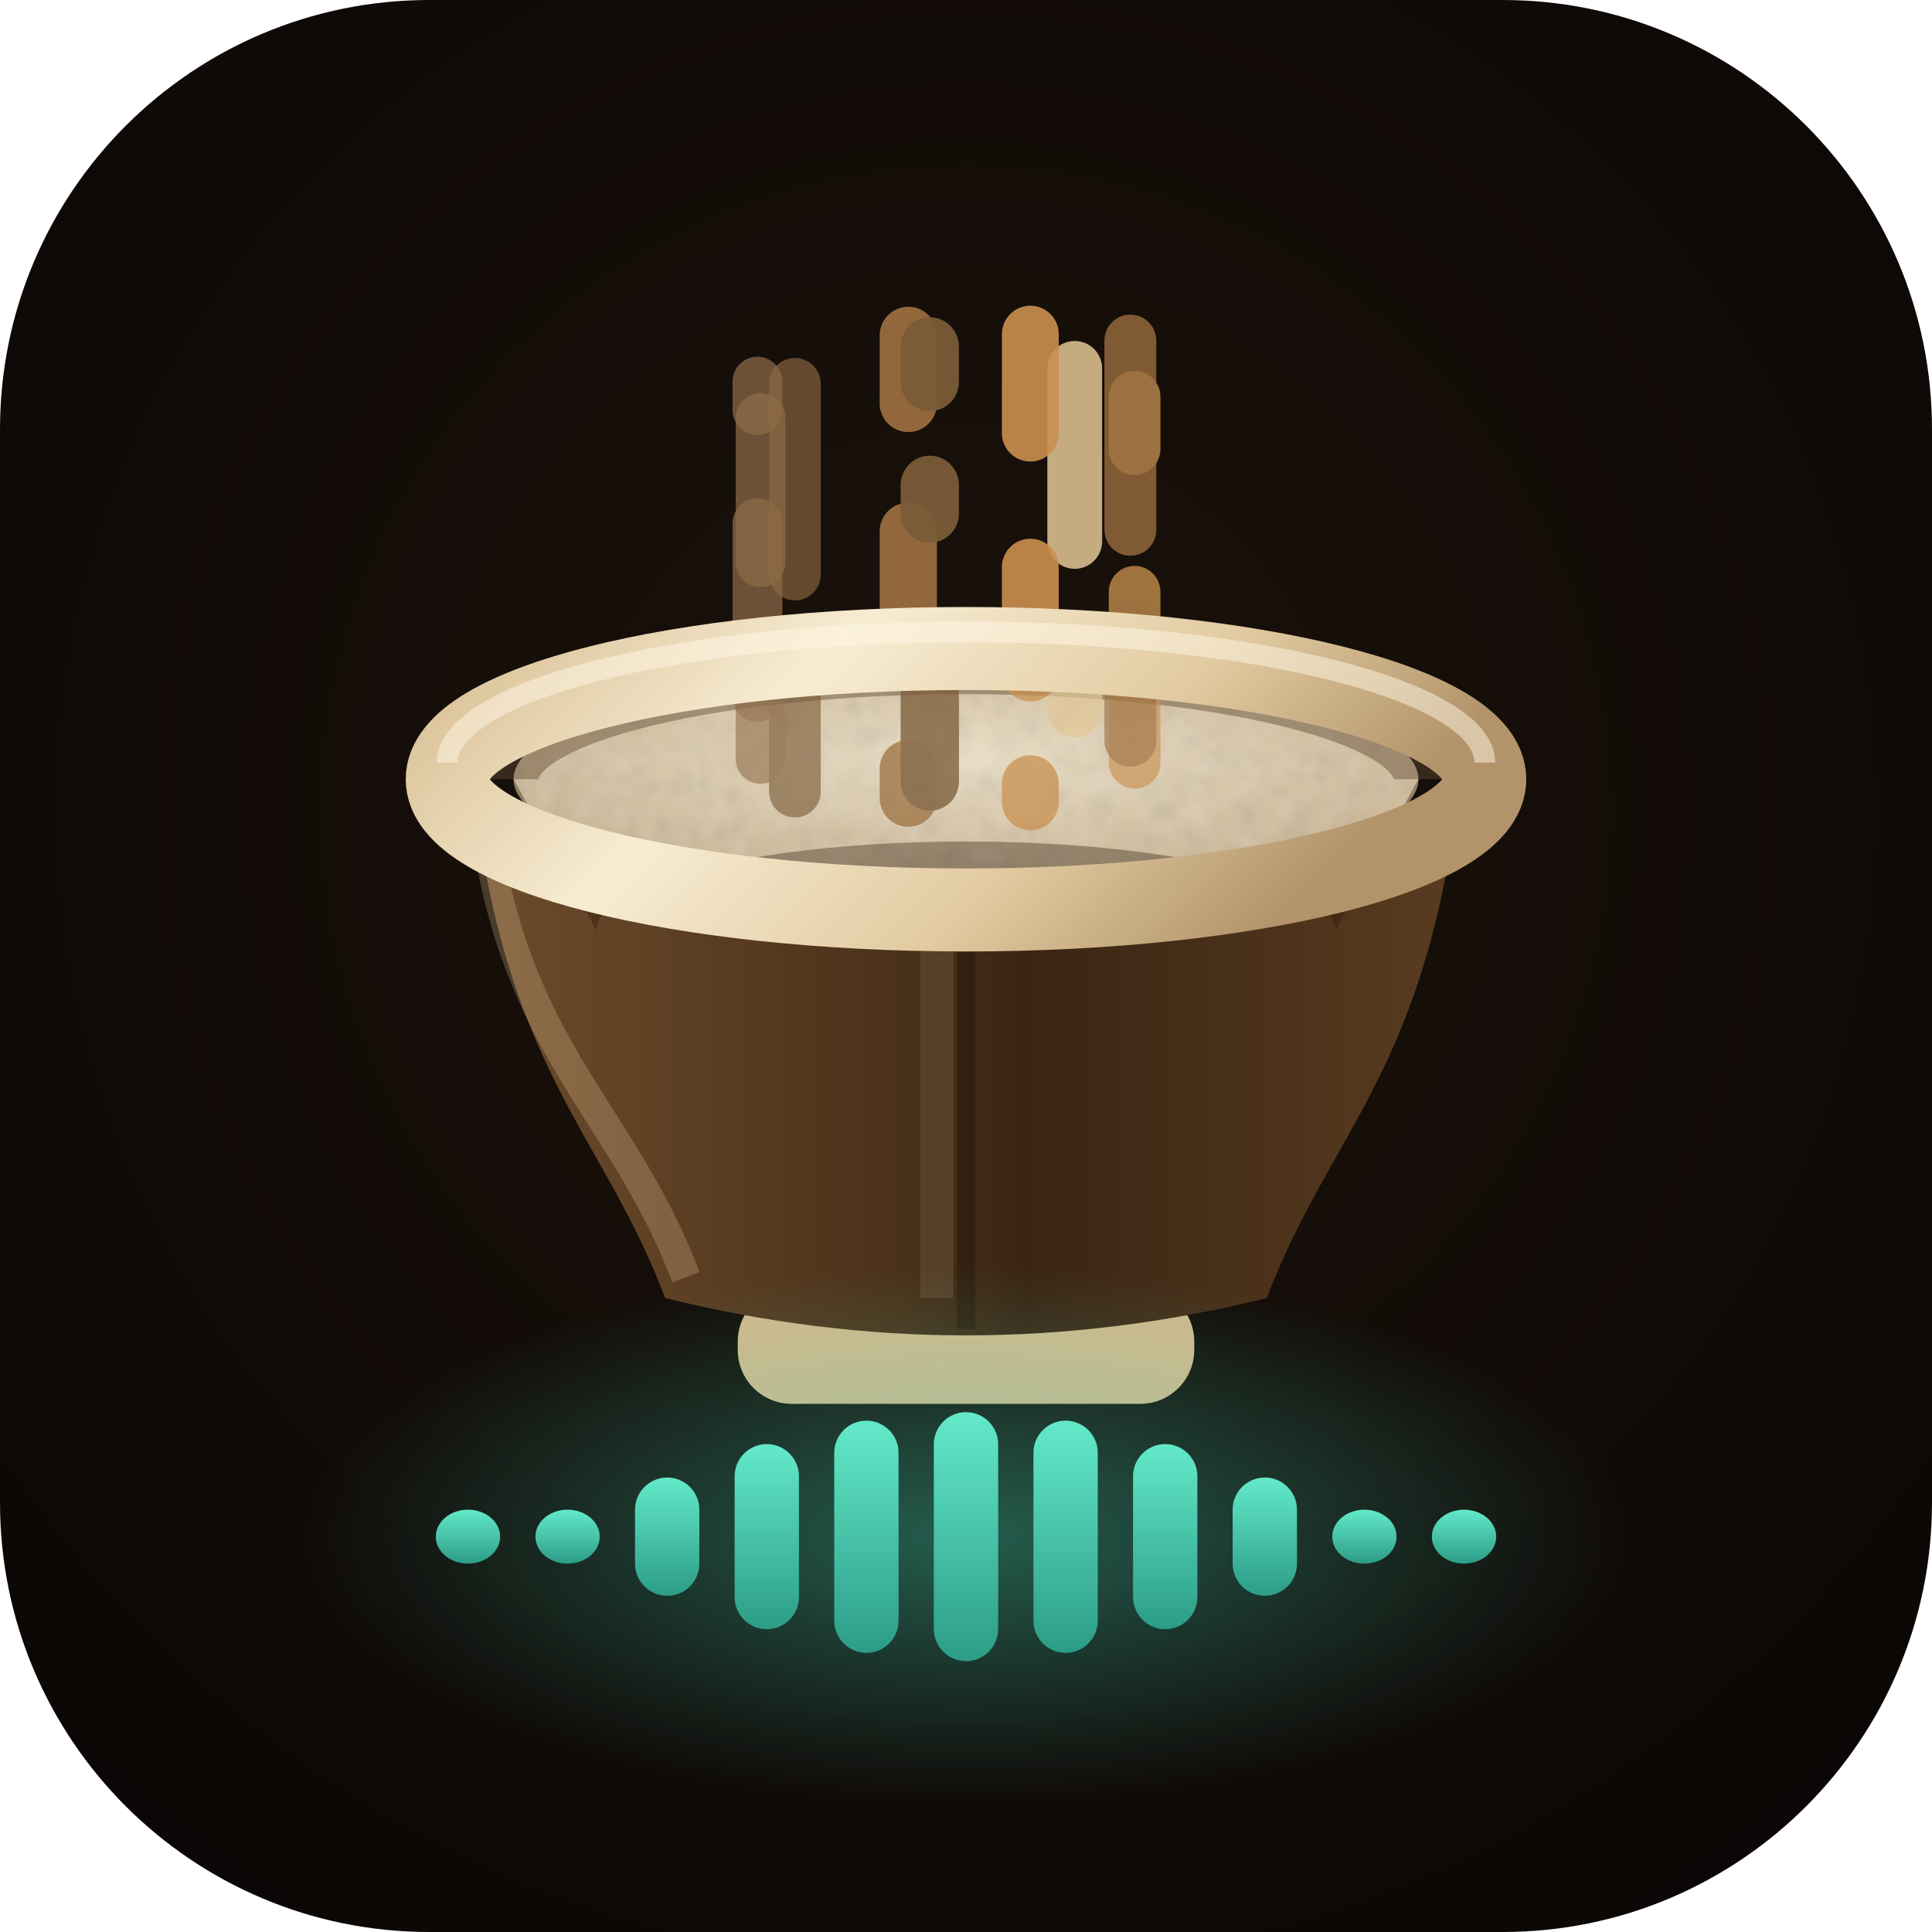
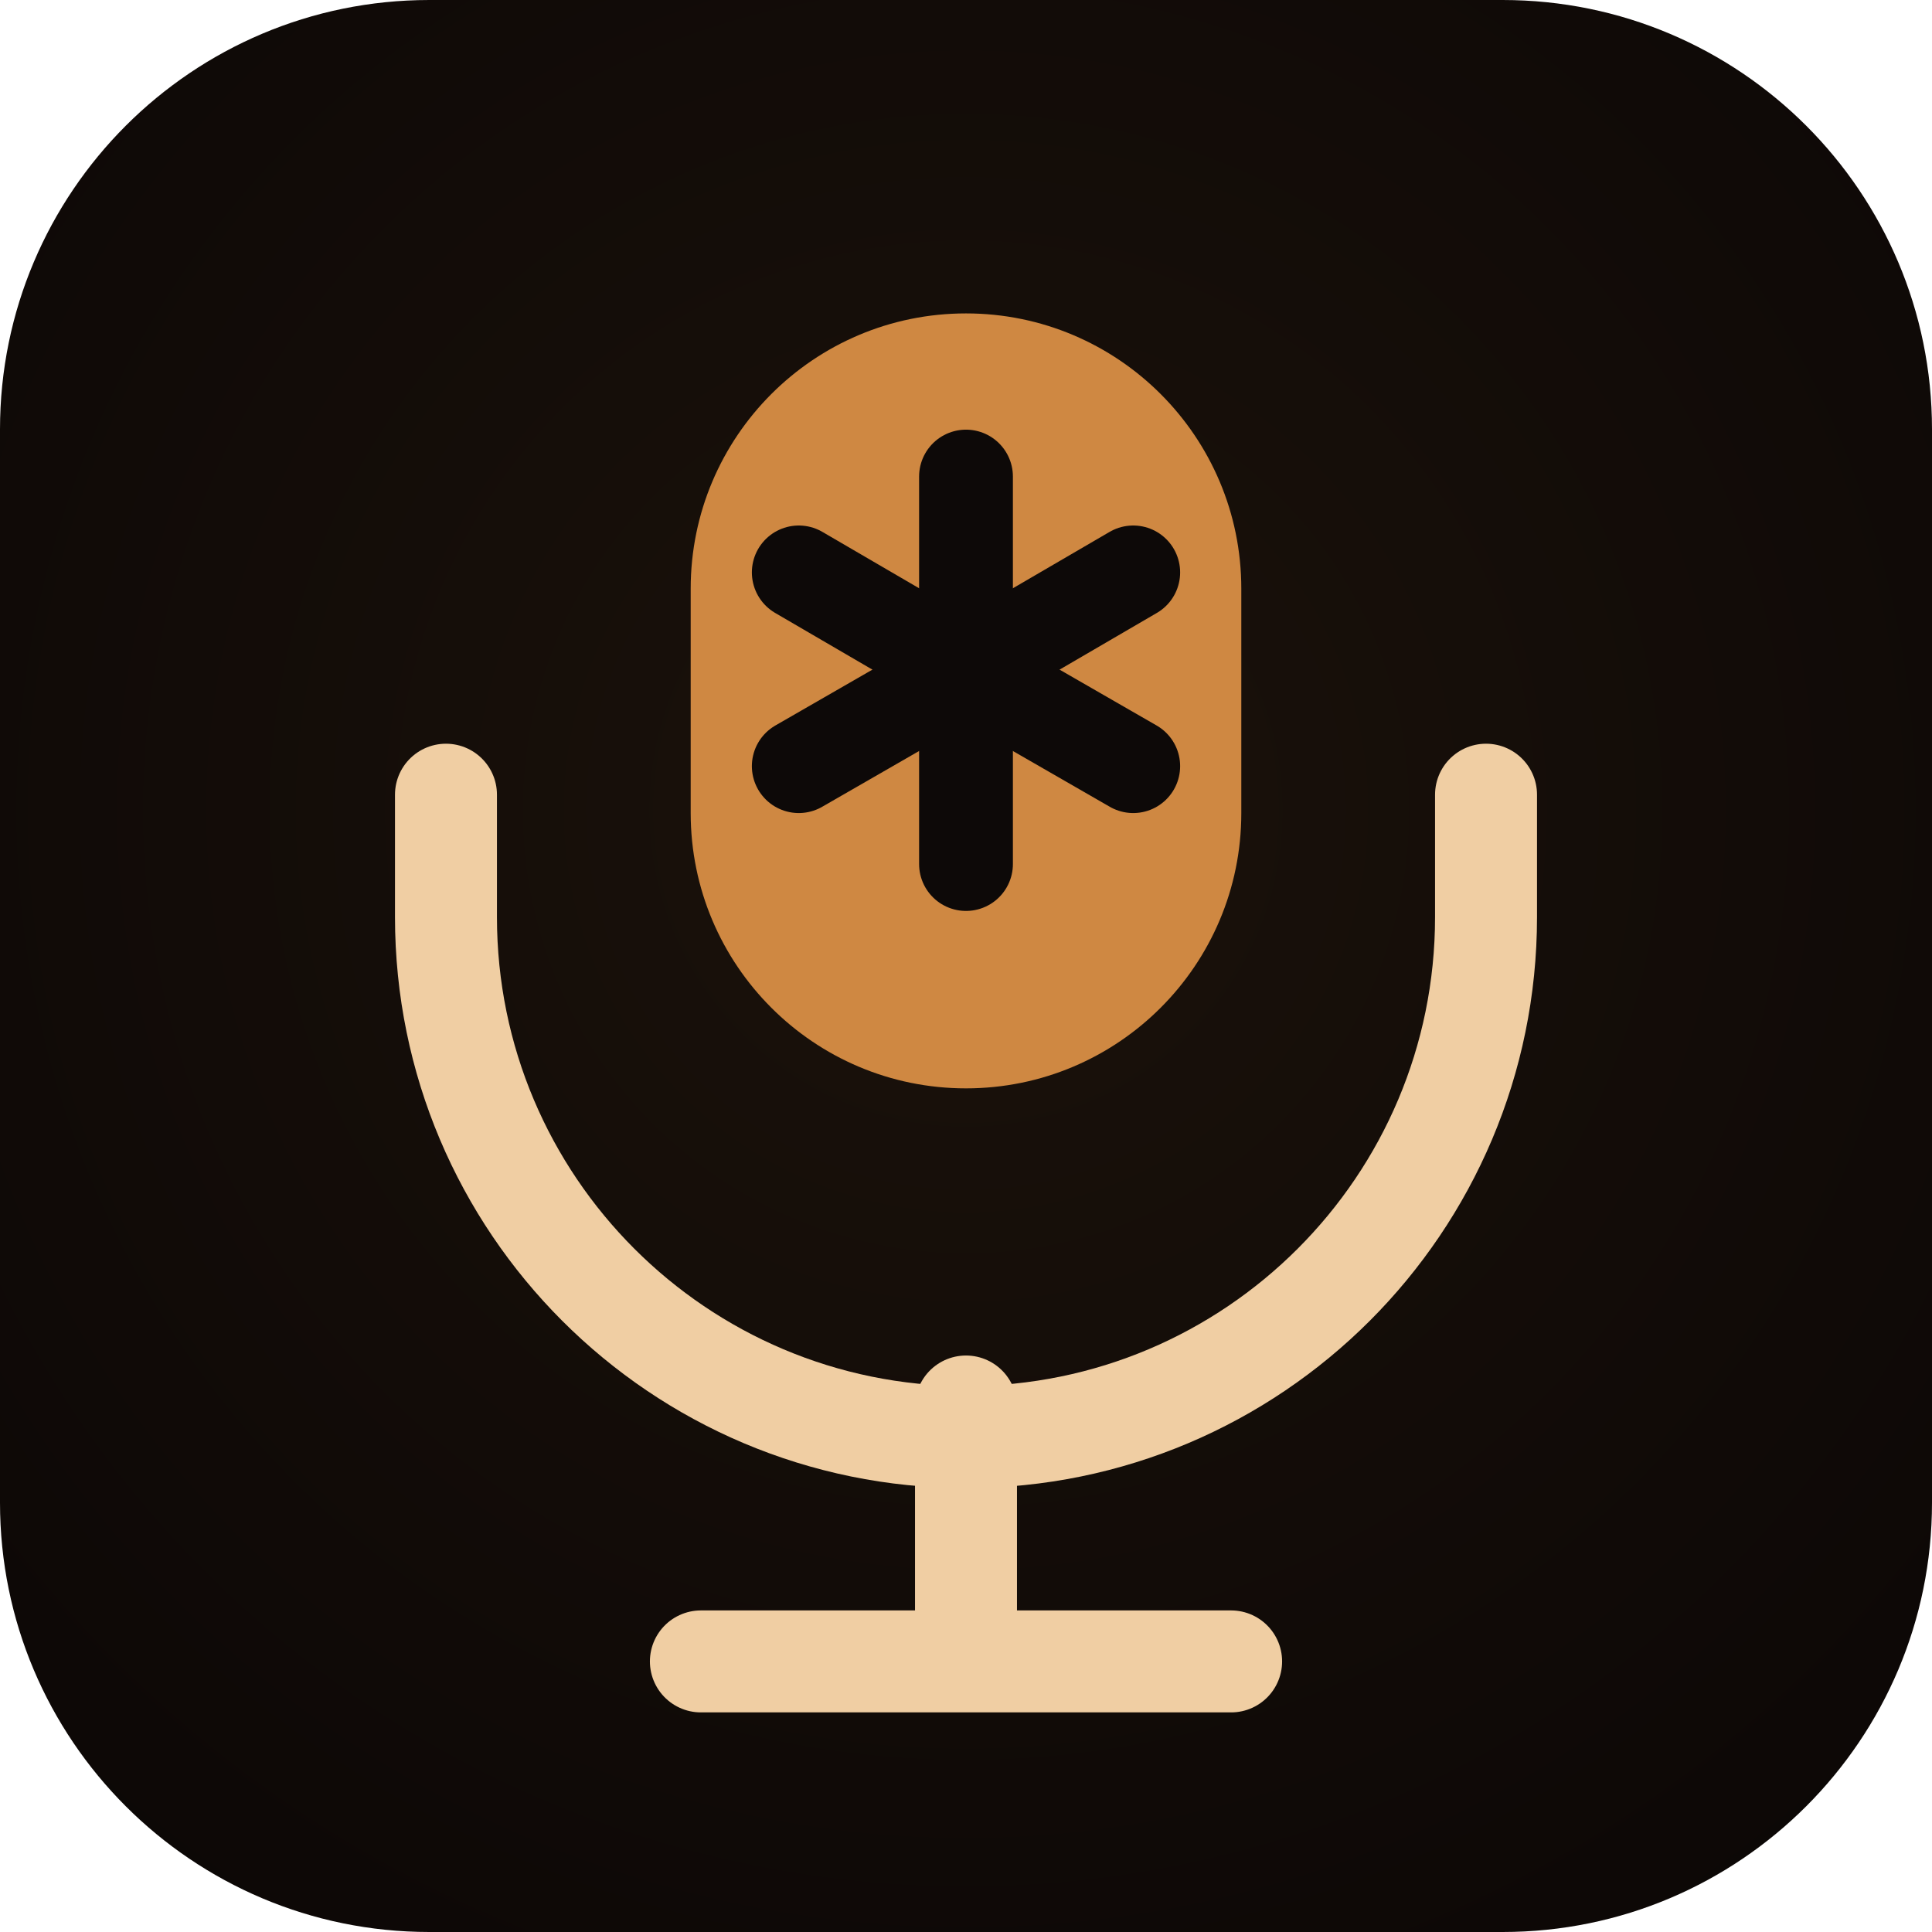
<svg xmlns="http://www.w3.org/2000/svg" width="512" height="512" viewBox="0 0 108 108">
+   <defs>
+     <radialGradient id="bgv" cx="0.5" cy="0.42" r="0.78">
+       <stop offset="0" stop-color="#1b120b" />
+       <stop offset="1" stop-color="#0a0605" />
+     </radialGradient>
+   </defs>
  <rect width="108" height="108" rx="24" fill="url(#bgv)" />
-   <g transform="translate(54 54) scale(1.16) translate(-54 -54)">
-     <defs>
-       <radialGradient id="bgv" cx="0.5" cy="0.42" r="0.75">
-         <stop offset="0" stop-color="#1b120b" />
-         <stop offset="1" stop-color="#0a0605" />
-       </radialGradient>
-       <linearGradient id="bodyg" x1="0" y1="0" x2="1" y2="0">
-         <stop offset="0" stop-color="#6e4c2c" />
-         <stop offset="0.44" stop-color="#4a3119" />
-         <stop offset="0.56" stop-color="#3a2513" />
-         <stop offset="1" stop-color="#5a3c20" />
-       </linearGradient>
-       <linearGradient id="rimg" x1="0" y1="0" x2="1" y2="0.25">
-         <stop offset="0" stop-color="#d9c096" />
-         <stop offset="0.35" stop-color="#f7ecd2" />
-         <stop offset="0.7" stop-color="#e2cba2" />
-         <stop offset="1" stop-color="#b3946a" />
-       </linearGradient>
-       <radialGradient id="paperg" cx="0.5" cy="0.4" r="0.72">
-         <stop offset="0" stop-color="#ecdfc4" />
-         <stop offset="1" stop-color="#c2ab86" />
-       </radialGradient>
-       <linearGradient id="tealg" x1="0" y1="0" x2="0" y2="1">
-         <stop offset="0" stop-color="#63e9ca" />
-         <stop offset="1" stop-color="#2c9c86" />
-       </linearGradient>
-       <radialGradient id="tglow" cx="0.5" cy="0.5" r="0.5">
-         <stop offset="0" stop-color="#3fd6b6" stop-opacity="0.4" />
-         <stop offset="1" stop-color="#3fd6b6" stop-opacity="0" />
-       </radialGradient>
-       <filter id="grain">
-         <feTurbulence type="fractalNoise" baseFrequency="0.85" numOctaves="2" />
-         <feColorMatrix type="saturate" values="0" />
-         <feComposite operator="in" in2="SourceGraphic" />
-       </filter>
-     </defs>
-     <clipPath id="cin2">
-       <ellipse cx="54" cy="45" rx="21.8" ry="5.3" />
-     </clipPath>
-     <rect x="49.84" y="22.23" width="2.76" height="6.04" rx="1.38" fill="#9c6f3f" opacity="0.92" />
-     <rect x="49.84" y="31.67" width="2.76" height="8.44" rx="1.38" fill="#9c6f3f" opacity="0.92" />
-     <rect x="49.84" y="43.11" width="2.76" height="4.18" rx="1.38" fill="#9c6f3f" opacity="0.92" />
-     <rect x="50.85" y="22.74" width="2.81" height="4.52" rx="1.41" fill="#7a5a38" opacity="0.95" />
-     <rect x="50.85" y="29.41" width="2.81" height="4.19" rx="1.41" fill="#7a5a38" opacity="0.95" />
-     <rect x="50.85" y="38.21" width="2.81" height="8.31" rx="1.41" fill="#7a5a38" opacity="0.95" />
-     <rect x="60.88" y="25.32" width="2.49" height="5.02" rx="1.25" fill="#c98f4e" opacity="0.77" />
-     <rect x="60.88" y="34.72" width="2.49" height="10.73" rx="1.25" fill="#c98f4e" opacity="0.77" />
-     <rect x="57.92" y="23.88" width="2.64" height="10.98" rx="1.32" fill="#e3c795" opacity="0.85" />
-     <rect x="57.92" y="39.50" width="2.64" height="3.49" rx="1.32" fill="#e3c795" opacity="0.85" />
-     <rect x="44.51" y="24.70" width="2.49" height="11.68" rx="1.24" fill="#7a5a38" opacity="0.77" />
-     <rect x="44.51" y="38.38" width="2.49" height="8.46" rx="1.24" fill="#7a5a38" opacity="0.77" />
-     <rect x="55.73" y="22.18" width="2.74" height="7.51" rx="1.37" fill="#c98f4e" opacity="0.91" />
-     <rect x="55.73" y="33.41" width="2.74" height="7.84" rx="1.37" fill="#c98f4e" opacity="0.91" />
-     <rect x="55.73" y="43.84" width="2.74" height="3.62" rx="1.37" fill="#c98f4e" opacity="0.91" />
-     <rect x="60.67" y="22.61" width="2.50" height="11.62" rx="1.25" fill="#9c6f3f" opacity="0.78" />
-     <rect x="60.67" y="36.39" width="2.50" height="8.00" rx="1.25" fill="#9c6f3f" opacity="0.78" />
-     <rect x="42.90" y="26.39" width="2.40" height="9.35" rx="1.20" fill="#8d6b46" opacity="0.72" />
-     <rect x="42.90" y="40.59" width="2.40" height="4.63" rx="1.20" fill="#8d6b46" opacity="0.72" />
-     <rect x="42.75" y="24.64" width="2.40" height="3.78" rx="1.20" fill="#8d6b46" opacity="0.72" />
-     <rect x="42.75" y="31.46" width="2.40" height="10.78" rx="1.20" fill="#8d6b46" opacity="0.72" />
-     <rect x="43.0" y="69.5" width="22.0" height="5.6" rx="2.6" fill="#d3b88c" />
-     <path d="M30.2 45.0 C 31.7 59.0, 36.5 62.0, 39.5 70.0 Q 54 73.6, 68.5 70.0 C 71.5 62.0, 76.3 59.0, 77.8 45.0 A 23.8 6.3 0 0 1 30.2 45.0 z" fill="url(#bodyg)" />
-     <path d="M54 52.8 L54 71.5" stroke="#170d05" stroke-width="0.9" opacity="0.35" fill="none" />
-     <path d="M52.6 53.3 L52.6 70.0" stroke="#ffe9c2" stroke-width="1.6" opacity="0.10" fill="none" />
-     <path d="M30.8 47.0 C 32.2 58.0, 37.5 61.0, 40.5 69.0" stroke="#ffdfae" stroke-width="1.4" opacity="0.22" fill="none" />
-     <ellipse cx="54" cy="45" rx="21.8" ry="5.3" fill="url(#paperg)" />
-     <ellipse cx="54" cy="45" rx="21.8" ry="5.3" fill="#7a6242" opacity="0.3" filter="url(#grain)" />
-     <path d="M32.2 45.0 A 21.8 5.3 0 0 1 75.8 45.0" fill="none" stroke="#5f4930" stroke-width="2.4" opacity="0.45" />
-     <g clip-path="url(#cin2)" opacity="0.8">
-       <rect x="49.84" y="22.23" width="2.76" height="6.04" rx="1.38" fill="#9c6f3f" opacity="0.92" />
-       <rect x="49.84" y="31.67" width="2.76" height="8.44" rx="1.38" fill="#9c6f3f" opacity="0.92" />
-       <rect x="49.84" y="43.11" width="2.76" height="4.18" rx="1.38" fill="#9c6f3f" opacity="0.92" />
-       <rect x="50.85" y="22.74" width="2.81" height="4.52" rx="1.41" fill="#7a5a38" opacity="0.95" />
-       <rect x="50.85" y="29.41" width="2.81" height="4.19" rx="1.41" fill="#7a5a38" opacity="0.95" />
-       <rect x="50.85" y="38.21" width="2.81" height="8.31" rx="1.41" fill="#7a5a38" opacity="0.95" />
-       <rect x="60.88" y="25.32" width="2.49" height="5.02" rx="1.25" fill="#c98f4e" opacity="0.77" />
-       <rect x="60.88" y="34.72" width="2.49" height="10.73" rx="1.25" fill="#c98f4e" opacity="0.77" />
-       <rect x="57.92" y="23.88" width="2.64" height="10.98" rx="1.32" fill="#e3c795" opacity="0.85" />
-       <rect x="57.92" y="39.50" width="2.64" height="3.49" rx="1.32" fill="#e3c795" opacity="0.85" />
-       <rect x="44.51" y="24.70" width="2.49" height="11.68" rx="1.24" fill="#7a5a38" opacity="0.77" />
-       <rect x="44.51" y="38.38" width="2.49" height="8.46" rx="1.24" fill="#7a5a38" opacity="0.77" />
-       <rect x="55.73" y="22.18" width="2.74" height="7.51" rx="1.37" fill="#c98f4e" opacity="0.91" />
-       <rect x="55.73" y="33.41" width="2.74" height="7.84" rx="1.37" fill="#c98f4e" opacity="0.91" />
-       <rect x="55.73" y="43.84" width="2.74" height="3.62" rx="1.37" fill="#c98f4e" opacity="0.91" />
-       <rect x="60.67" y="22.61" width="2.50" height="11.62" rx="1.25" fill="#9c6f3f" opacity="0.78" />
-       <rect x="60.67" y="36.39" width="2.50" height="8.00" rx="1.25" fill="#9c6f3f" opacity="0.78" />
-       <rect x="42.90" y="26.39" width="2.40" height="9.35" rx="1.20" fill="#8d6b46" opacity="0.72" />
-       <rect x="42.90" y="40.59" width="2.40" height="4.63" rx="1.20" fill="#8d6b46" opacity="0.72" />
-       <rect x="42.75" y="24.64" width="2.40" height="3.78" rx="1.20" fill="#8d6b46" opacity="0.72" />
-       <rect x="42.75" y="31.46" width="2.40" height="10.78" rx="1.20" fill="#8d6b46" opacity="0.72" />
-     </g>
-     <path d="M32.2 45.0 A 21.8 5.3 0 0 0 75.8 45.0 L 71.8 52.3 A 17.8 4.3 0 0 0 36.2 52.3 z" fill="#241407" opacity="0.35" />
-     <ellipse cx="54" cy="45" rx="25" ry="6.3" fill="none" stroke="url(#rimg)" stroke-width="4" />
-     <path d="M29.0 44.2 A 25 6.3 0 0 1 79.0 44.2" fill="none" stroke="#fff7e6" stroke-width="1" opacity="0.5" />
-     <ellipse cx="54" cy="81.5" rx="32.4" ry="13.0" fill="url(#tglow)" />
-     <rect x="28.45" y="80.20" width="3.1" height="2.60" rx="1.55" fill="url(#tealg)" />
-     <rect x="33.25" y="80.20" width="3.1" height="2.60" rx="1.55" fill="url(#tealg)" />
-     <rect x="38.05" y="78.65" width="3.1" height="5.70" rx="1.55" fill="url(#tealg)" />
-     <rect x="42.85" y="77.04" width="3.1" height="8.92" rx="1.55" fill="url(#tealg)" />
-     <rect x="47.65" y="75.91" width="3.1" height="11.19" rx="1.55" fill="url(#tealg)" />
-     <rect x="52.45" y="75.50" width="3.1" height="12.00" rx="1.55" fill="url(#tealg)" />
-     <rect x="57.25" y="75.91" width="3.1" height="11.19" rx="1.55" fill="url(#tealg)" />
-     <rect x="62.05" y="77.04" width="3.1" height="8.92" rx="1.55" fill="url(#tealg)" />
-     <rect x="66.85" y="78.65" width="3.1" height="5.70" rx="1.55" fill="url(#tealg)" />
-     <rect x="71.65" y="80.20" width="3.1" height="2.60" rx="1.55" fill="url(#tealg)" />
-     <rect x="76.45" y="80.20" width="3.1" height="2.60" rx="1.55" fill="url(#tealg)" />
+   <g transform="translate(54 54) scale(1.14) translate(-54 -54)">
+     <rect x="40.5" y="22" width="27" height="38" rx="13.5" fill="#cf8842" />
+     <path d="M54 39.48 L54.0 30.0" stroke="#0d0908" stroke-width="4.6" stroke-linecap="round" />
+     <path d="M54 39.48 L45.8 34.7" stroke="#0d0908" stroke-width="4.6" stroke-linecap="round" />
+     <path d="M54 39.48 L45.8 44.2" stroke="#0d0908" stroke-width="4.6" stroke-linecap="round" />
+     <path d="M54 39.48 L54.0 49.0" stroke="#0d0908" stroke-width="4.6" stroke-linecap="round" />
+     <path d="M54 39.48 L62.2 44.2" stroke="#0d0908" stroke-width="4.6" stroke-linecap="round" />
+     <path d="M54 39.48 L62.2 34.7" stroke="#0d0908" stroke-width="4.6" stroke-linecap="round" />
+     <path d="M28.5 45.6 v6 a25.5 25.5 0 0 0 51.0 0 v-6" fill="none" stroke="#f0cea3" stroke-width="5" stroke-linecap="round" />
+     <path d="M54 75.6 v10 M41 88.1 h26" stroke="#f0cea3" stroke-width="5" stroke-linecap="round" fill="none" />
  </g>
</svg>
